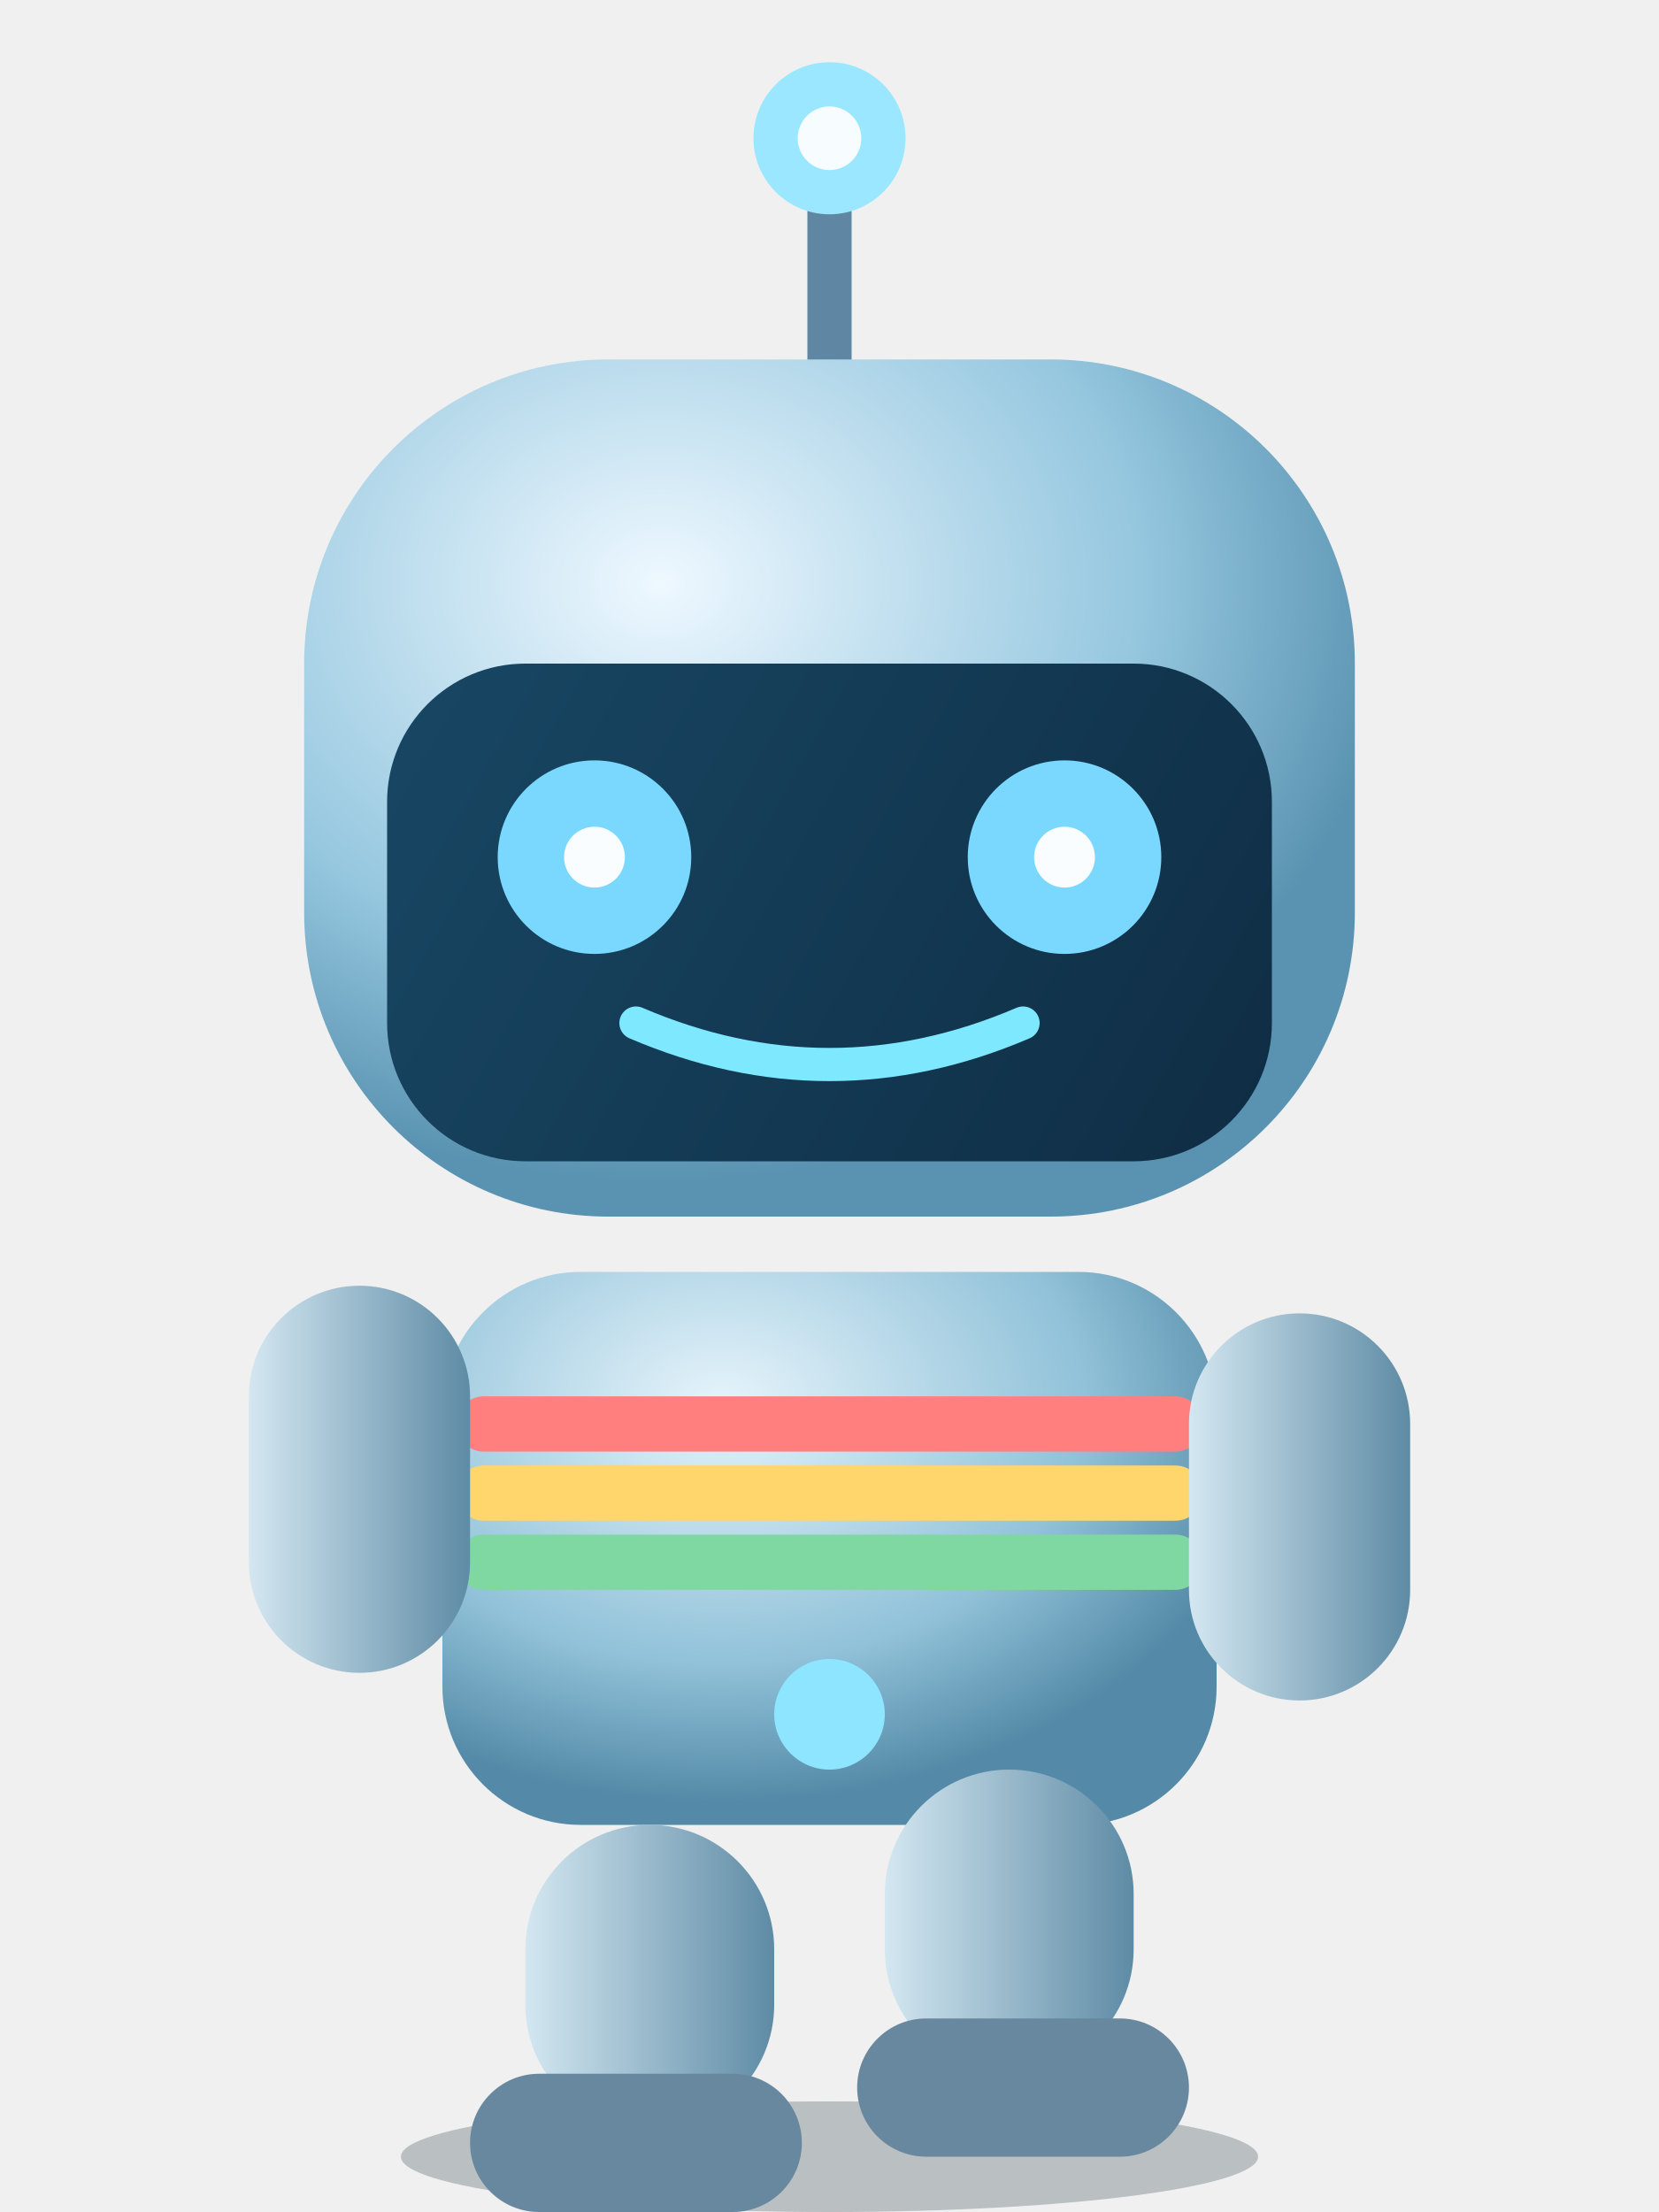
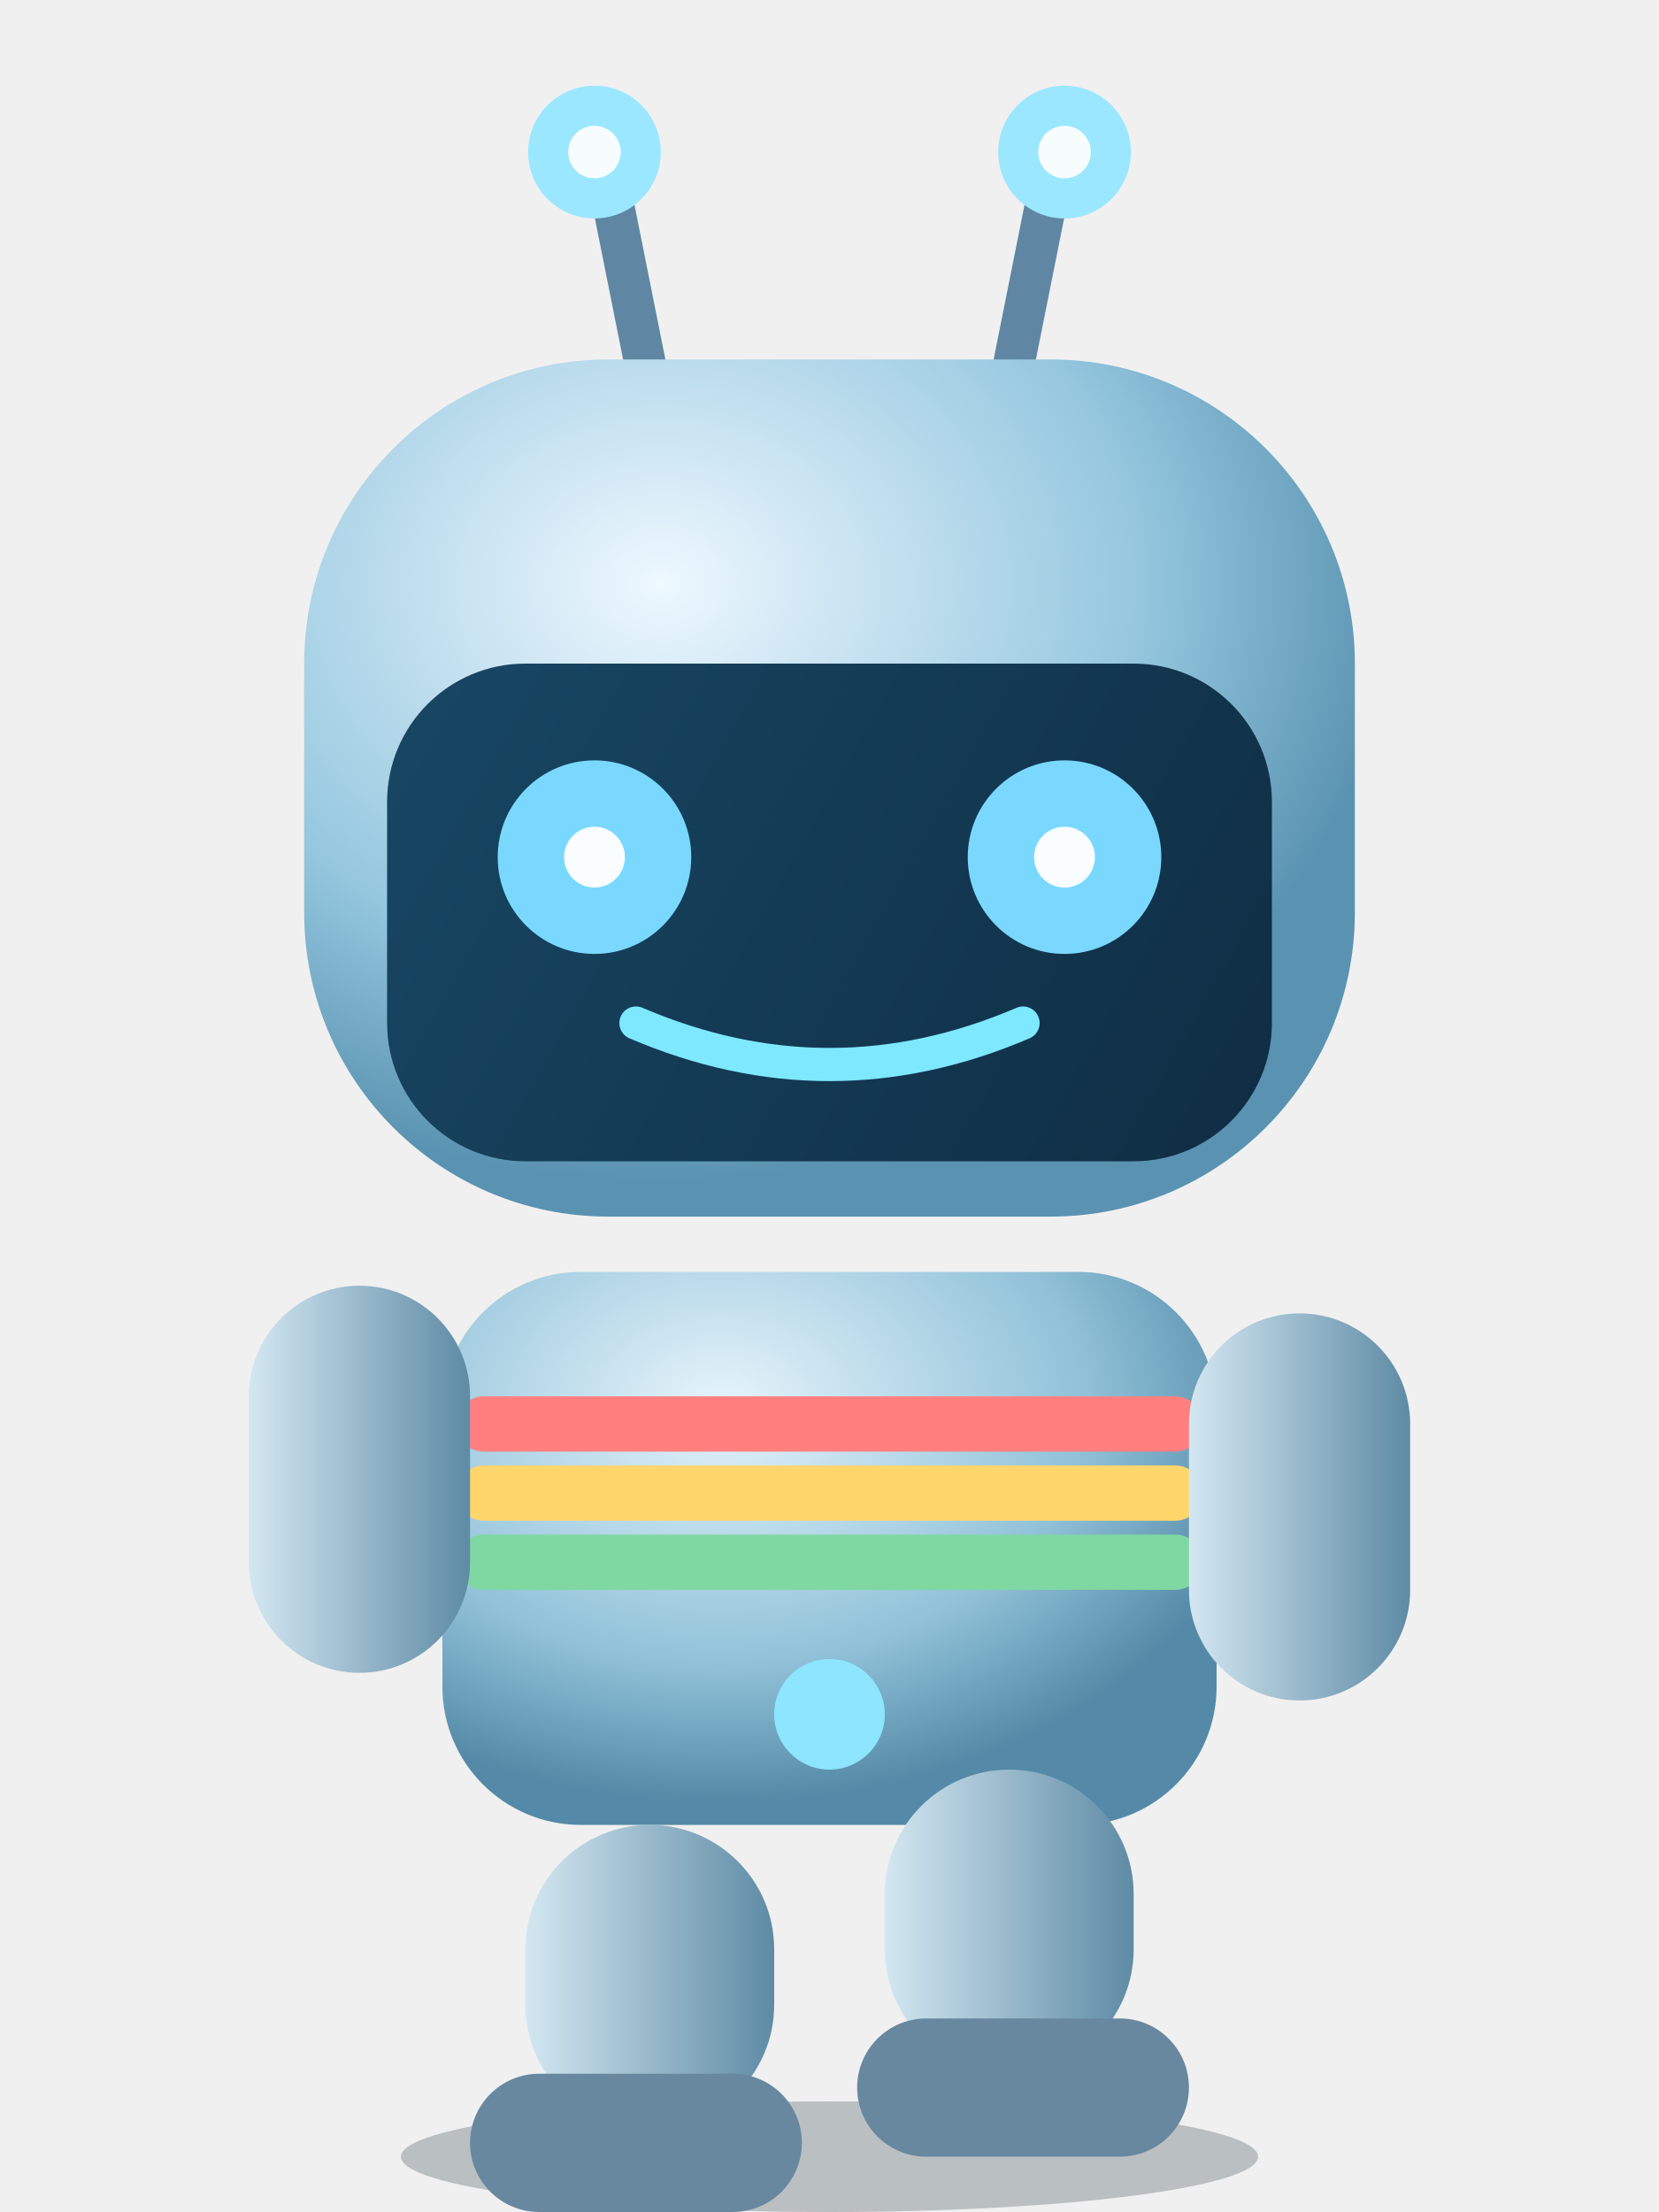
<svg xmlns="http://www.w3.org/2000/svg" width="120" height="160" viewBox="0 0 120 160" fill="none">
  <defs>
    <radialGradient id="head" cx="34%" cy="26%" r="70%">
      <stop offset="0%" stop-color="#eef8ff" />
      <stop offset="65%" stop-color="#95c7df" />
      <stop offset="100%" stop-color="#5a93b1" />
    </radialGradient>
    <radialGradient id="body" cx="36%" cy="24%" r="72%">
      <stop offset="0%" stop-color="#e6f4fb" />
      <stop offset="65%" stop-color="#91c2d9" />
      <stop offset="100%" stop-color="#548aa7" />
    </radialGradient>
    <linearGradient id="visor" x1="28" y1="48" x2="92" y2="84" gradientUnits="userSpaceOnUse">
      <stop offset="0%" stop-color="#184764" />
      <stop offset="100%" stop-color="#0f2d44" />
    </linearGradient>
    <linearGradient id="limb" x1="0" y1="0" x2="1" y2="0">
      <stop offset="0%" stop-color="#d3e7f1" />
      <stop offset="100%" stop-color="#5e8ba5" />
    </linearGradient>
  </defs>
  <ellipse cx="60" cy="156" rx="31" ry="4" fill="#102331" fill-opacity="0.24" />
  <g>
-     <path d="M60 26 L60 12" stroke="#5f87a3" stroke-width="3.2" stroke-linecap="round" />
-     <circle cx="60" cy="10" r="5.5" fill="#9be7ff" />
-     <circle cx="60" cy="10" r="2.3" fill="#ffffff" fill-opacity="0.92" />
+     <path d="M47 28 L44 13" stroke="#5f87a3" stroke-width="3" stroke-linecap="round" />
+     <path d="M73 28 L76 13" stroke="#5f87a3" stroke-width="3" stroke-linecap="round" />
+     <circle cx="43" cy="11" r="4.8" fill="#9be7ff" />
+     <circle cx="77" cy="11" r="4.8" fill="#9be7ff" />
+     <circle cx="43" cy="11" r="1.9" fill="#ffffff" fill-opacity="0.92" />
+     <circle cx="77" cy="11" r="1.9" fill="#ffffff" fill-opacity="0.92" />
    <rect x="22" y="26" width="76" height="62" rx="22" fill="url(#head)" />
    <rect x="28" y="48" width="64" height="36" rx="10" fill="url(#visor)" />
    <circle cx="43" cy="62" r="7" fill="#7ad8ff" />
    <circle cx="43" cy="62" r="2.2" fill="#ffffff" fill-opacity="0.95" />
    <circle cx="77" cy="62" r="7" fill="#7ad8ff" />
    <circle cx="77" cy="62" r="2.2" fill="#ffffff" fill-opacity="0.95" />
    <path d="M46 74 Q60 80 74 74" stroke="#7ee8ff" stroke-width="2.4" stroke-linecap="round" />
    <rect x="32" y="92" width="56" height="40" rx="10" fill="url(#body)" />
    <rect x="33" y="101" width="54" height="4" rx="2" fill="#ff7f7f" />
    <rect x="33" y="106" width="54" height="4" rx="2" fill="#ffd66b" />
    <rect x="33" y="111" width="54" height="4" rx="2" fill="#7fd8a2" />
    <circle cx="60" cy="124" r="4" fill="#8de5ff" />
    <rect x="18" y="93" width="16" height="28" rx="8" fill="url(#limb)" />
    <rect x="86" y="95" width="16" height="28" rx="8" fill="url(#limb)" />
    <rect x="38" y="132" width="18" height="22" rx="9" fill="url(#limb)" />
    <rect x="64" y="128" width="18" height="22" rx="9" fill="url(#limb)" />
    <rect x="34" y="150" width="24" height="10" rx="5" fill="#6888a0" />
    <rect x="62" y="146" width="24" height="10" rx="5" fill="#6888a0" />
  </g>
</svg>
